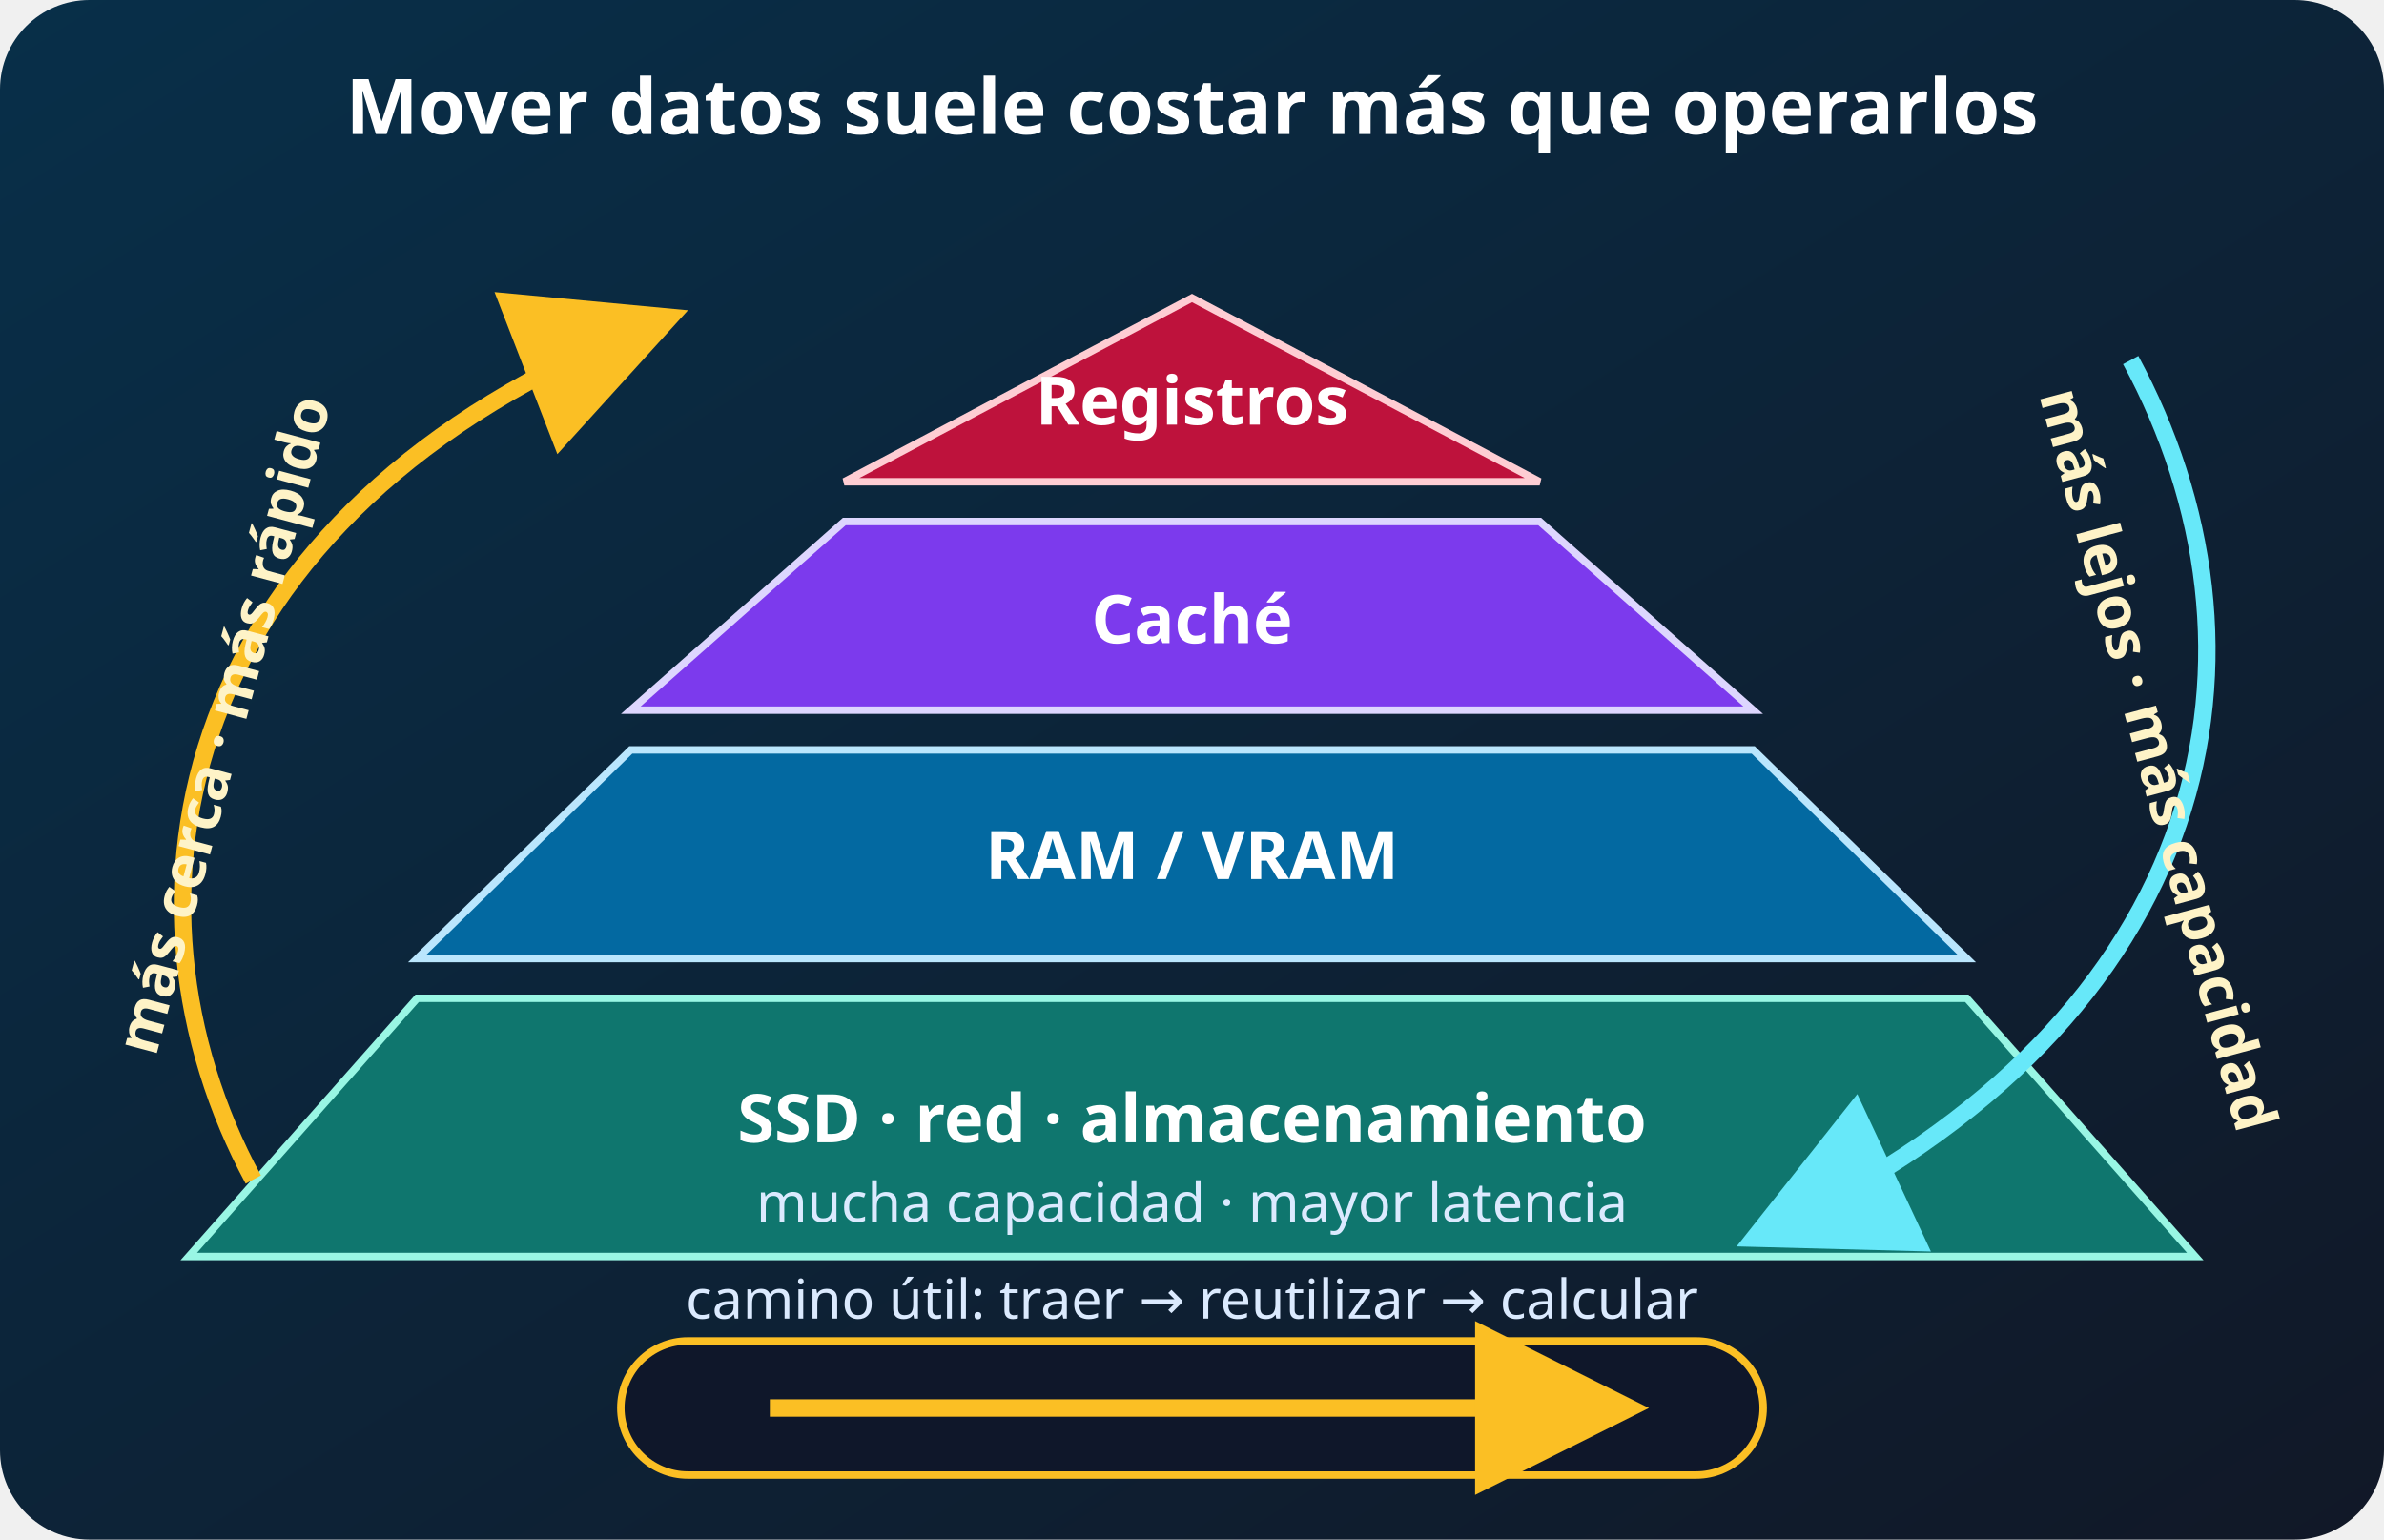
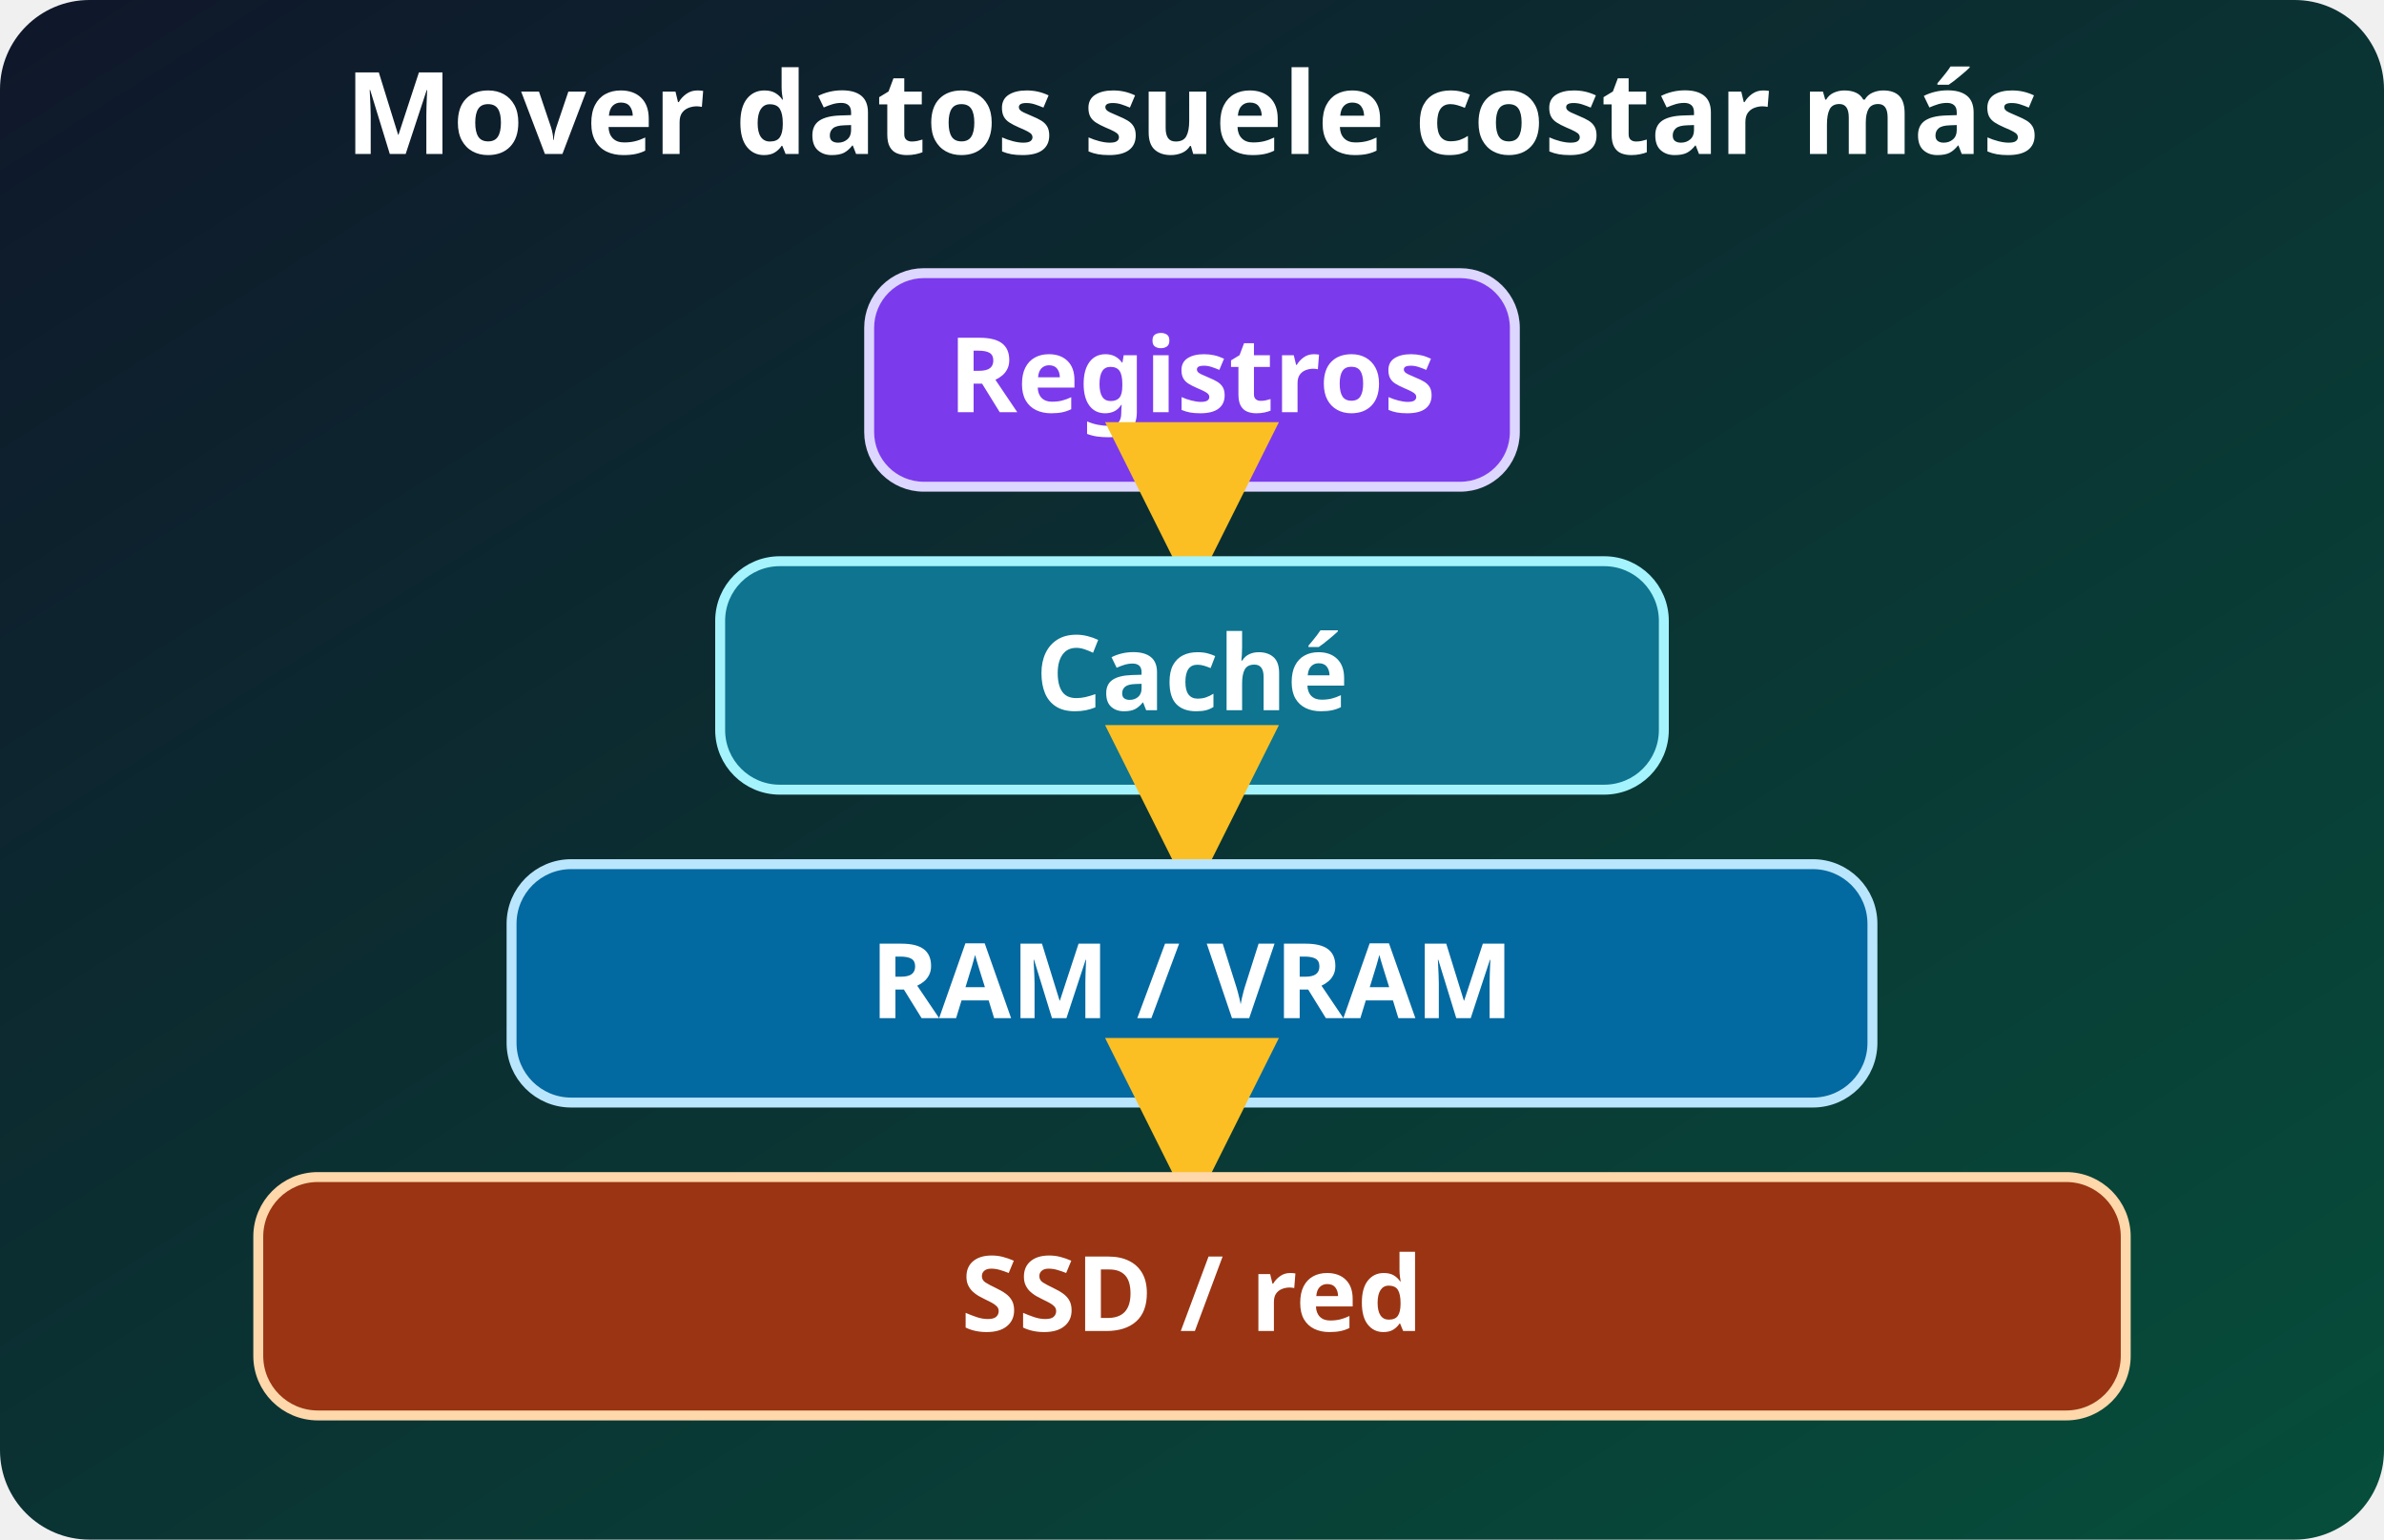
<svg xmlns="http://www.w3.org/2000/svg" viewBox="0 0 960 620" role="img" aria-labelledby="mem-title mem-desc" preserveAspectRatio="xMidYMid meet">
  <defs>
-     <linearGradient id="mem-bg" x1="0" y1="0" x2="1" y2="1">
-       <stop stop-color="#082f49" />
-       <stop offset="1" stop-color="#111827" />
+     <linearGradient id="bg" x1="0" y1="0" x2="1" y2="1">
+       <stop stop-color="#0f172a" />
+       <stop offset="1" stop-color="#064e3b" />
    </linearGradient>
-     <marker id="mem-up" markerWidth="10" markerHeight="10" refX="8" refY="5" orient="auto">
+     <marker id="a" markerWidth="10" markerHeight="10" refX="8" refY="5" orient="auto">
      <path d="M0 0 10 5 0 10Z" fill="#fbbf24" />
    </marker>
-     <marker id="mem-down" markerWidth="10" markerHeight="10" refX="8" refY="5" orient="auto">
-       <path d="M0 0 10 5 0 10Z" fill="#67e8f9" />
-     </marker>
  </defs>
-   <style>.head{font:700 31px system-ui,sans-serif;fill:#fff;text-anchor:middle}.label{font:700 27px system-ui,sans-serif;fill:#fff;text-anchor:middle}.small{font:500 22px system-ui,sans-serif;fill:#dbeafe;text-anchor:middle}.side{font:700 24px system-ui,sans-serif;fill:#fef3c7;text-anchor:middle}.box{stroke-width:3}.up{fill:none;stroke:#fbbf24;stroke-width:7;marker-end:url(#mem-up)}.down{fill:none;stroke:#67e8f9;stroke-width:7;marker-end:url(#mem-down)}</style>
-   <rect width="960" height="620" rx="36" fill="url(#mem-bg)" />
-   <text x="480" y="54" class="head">Mover datos suele costar más que operarlos</text>
-   <path d="M480 120 620 194H340Z" fill="#be123c" stroke="#fecdd3" stroke-width="3" />
-   <text x="480" y="171" class="label">Registros</text>
-   <path d="M340 210H620L706 286H254Z" fill="#7c3aed" stroke="#ddd6fe" stroke-width="3" />
-   <text x="480" y="259" class="label">Caché</text>
-   <path d="M254 302H706L792 386H168Z" fill="#0369a1" stroke="#bae6fd" stroke-width="3" />
-   <text x="480" y="354" class="label">RAM / VRAM</text>
-   <path d="M168 402H792L884 506H76Z" fill="#0f766e" stroke="#99f6e4" stroke-width="3" />
-   <text x="480" y="460" class="label">SSD · red · almacenamiento</text>
-   <text x="480" y="492" class="small">mucha capacidad · mayor latencia</text>
-   <path d="M102 475C42 364 68 206 264 130" class="up" />
-   <text x="98" y="294" class="side" transform="rotate(-75 98 294)">más cerca · más rápido</text>
-   <path d="M858 145C920 260 896 410 712 496" class="down" />
-   <text x="861" y="308" class="side" transform="rotate(75 861 308)">más lejos · más capacidad</text>
-   <rect x="250" y="540" width="460" height="54" rx="27" fill="#0f172a" stroke="#fbbf24" stroke-width="3" />
-   <path d="M310 567H650" class="up" />
-   <text x="480" y="531" class="small">camino útil: traer → reutilizar → calcular</text>
+   <style>.head{font:700 46px system-ui,sans-serif;fill:#fff;text-anchor:middle}.label{font:700 42px system-ui,sans-serif;fill:#fff;text-anchor:middle}.box{stroke-width:4}.arrow{fill:none;stroke:#fbbf24;stroke-width:7;marker-end:url(#a)}</style>
+   <rect width="960" height="620" rx="36" fill="url(#bg)" />
+   <text x="480" y="62" class="head">Mover datos suele costar más</text>
+   <rect x="350" y="110" width="260" height="86" rx="22" fill="#7c3aed" stroke="#ddd6fe" class="box" />
+   <text x="480" y="166" class="label">Registros</text>
+   <path d="M480 196V226" class="arrow" />
+   <rect x="290" y="226" width="380" height="92" rx="24" fill="#0e7490" stroke="#a5f3fc" class="box" />
+   <text x="480" y="286" class="label">Caché</text>
+   <path d="M480 318V348" class="arrow" />
+   <rect x="206" y="348" width="548" height="96" rx="24" fill="#0369a1" stroke="#bae6fd" class="box" />
+   <text x="480" y="410" class="label">RAM / VRAM</text>
+   <path d="M480 444V474" class="arrow" />
+   <rect x="104" y="474" width="752" height="96" rx="24" fill="#9a3412" stroke="#fed7aa" class="box" />
+   <text x="480" y="536" class="label">SSD / red</text>
</svg>
